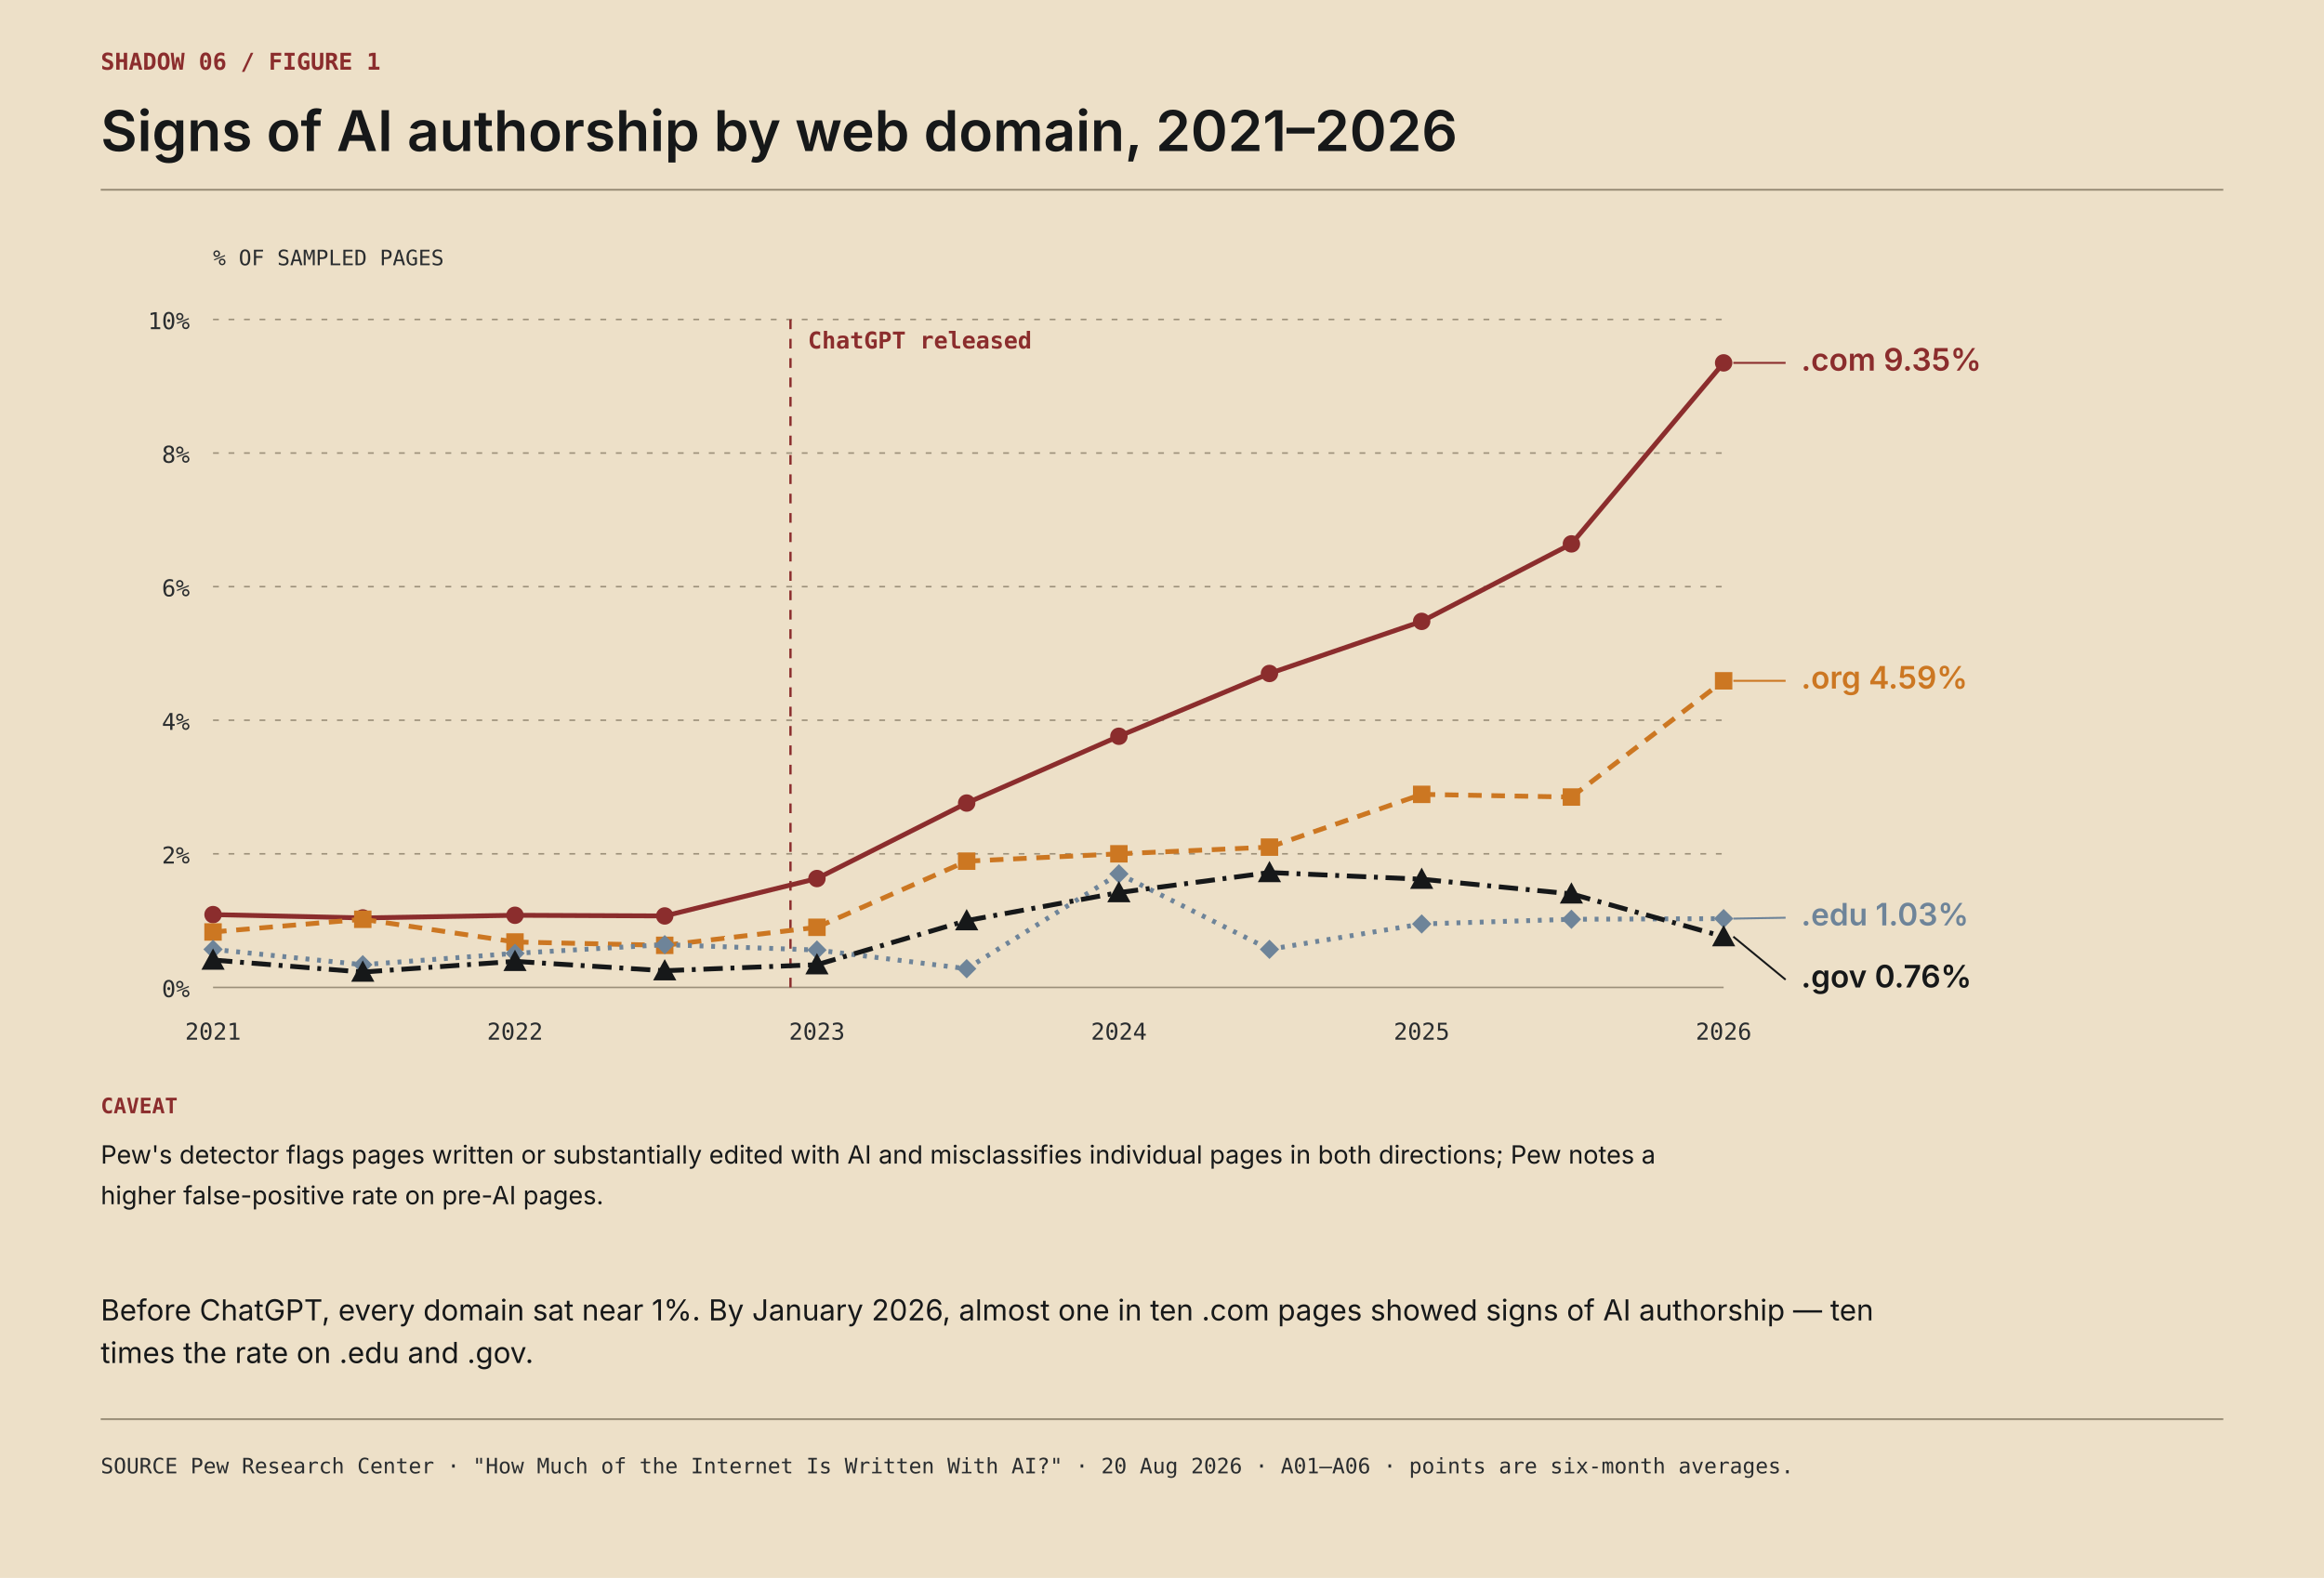
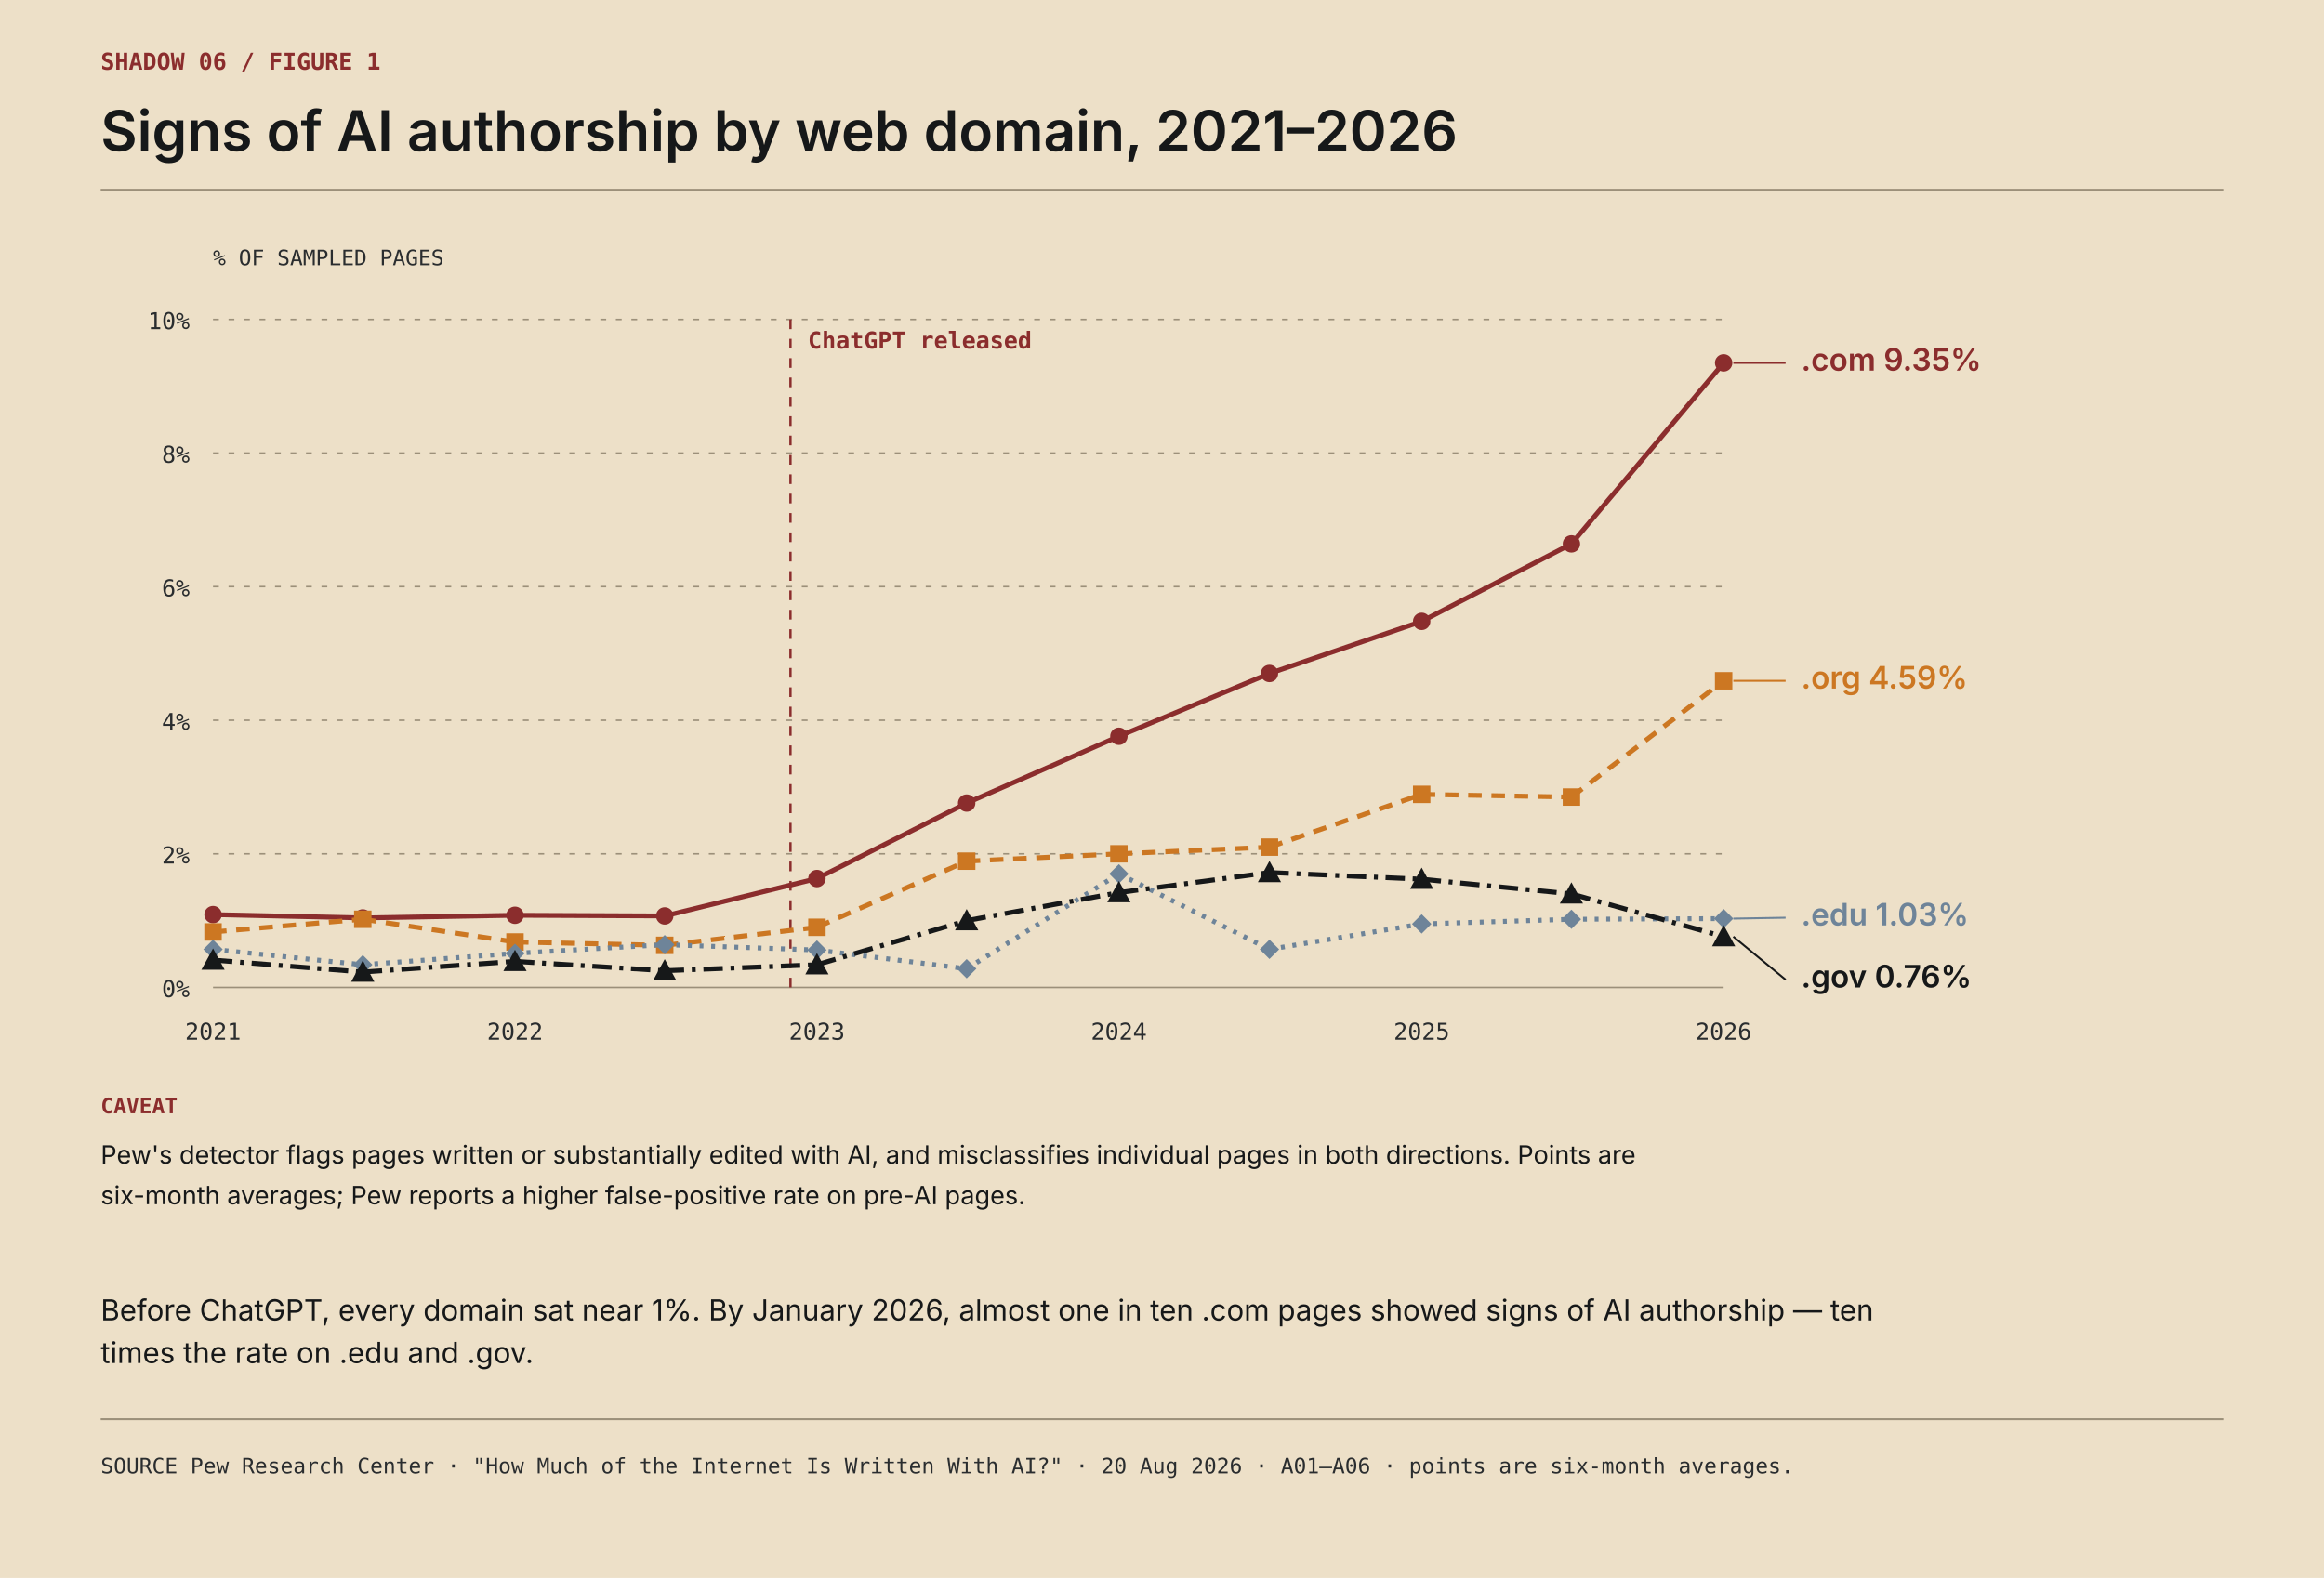
<svg xmlns="http://www.w3.org/2000/svg" width="1200" height="815" viewBox="0 0 1200 815" role="img" aria-labelledby="title desc">
  <rect width="1200" height="815" fill="#EDE0C8" />
  <text x="52" y="36" fill="#8B2D2D" font-family="JetBrains Mono,monospace" font-size="12" font-weight="600" text-anchor="start">SHADOW 06  /  FIGURE 1</text>
  <text x="52" y="78" fill="#161819" font-family="Inter,Arial,sans-serif" font-size="29" font-weight="600" text-anchor="start">Signs of AI authorship by web domain, 2021–2026</text>
  <line x1="52" y1="98" x2="1148" y2="98" stroke="#9C907A" stroke-width="1" />
  <text x="110" y="137" fill="#2A2D2F" font-family="JetBrains Mono,monospace" font-size="11" font-weight="400" text-anchor="start">% OF SAMPLED PAGES</text>
  <line x1="110" y1="510" x2="890" y2="510" stroke="#9C907A" stroke-width="0.8" />
  <text x="98" y="515" fill="#2A2D2F" font-family="JetBrains Mono,monospace" font-size="12" font-weight="400" text-anchor="end">0%</text>
  <line x1="110" y1="441" x2="890" y2="441" stroke="#9C907A" stroke-width="0.8" stroke-dasharray="3 5" />
  <text x="98" y="446" fill="#2A2D2F" font-family="JetBrains Mono,monospace" font-size="12" font-weight="400" text-anchor="end">2%</text>
  <line x1="110" y1="372" x2="890" y2="372" stroke="#9C907A" stroke-width="0.8" stroke-dasharray="3 5" />
  <text x="98" y="377" fill="#2A2D2F" font-family="JetBrains Mono,monospace" font-size="12" font-weight="400" text-anchor="end">4%</text>
  <line x1="110" y1="303" x2="890" y2="303" stroke="#9C907A" stroke-width="0.8" stroke-dasharray="3 5" />
  <text x="98" y="308" fill="#2A2D2F" font-family="JetBrains Mono,monospace" font-size="12" font-weight="400" text-anchor="end">6%</text>
  <line x1="110" y1="234" x2="890" y2="234" stroke="#9C907A" stroke-width="0.8" stroke-dasharray="3 5" />
  <text x="98" y="239" fill="#2A2D2F" font-family="JetBrains Mono,monospace" font-size="12" font-weight="400" text-anchor="end">8%</text>
  <line x1="110" y1="165" x2="890" y2="165" stroke="#9C907A" stroke-width="0.8" stroke-dasharray="3 5" />
  <text x="98" y="170" fill="#2A2D2F" font-family="JetBrains Mono,monospace" font-size="12" font-weight="400" text-anchor="end">10%</text>
  <text x="110" y="537" fill="#2A2D2F" font-family="JetBrains Mono,monospace" font-size="12" font-weight="400" text-anchor="middle">2021</text>
  <text x="265.915" y="537" fill="#2A2D2F" font-family="JetBrains Mono,monospace" font-size="12" font-weight="400" text-anchor="middle">2022</text>
  <text x="421.829" y="537" fill="#2A2D2F" font-family="JetBrains Mono,monospace" font-size="12" font-weight="400" text-anchor="middle">2023</text>
  <text x="577.744" y="537" fill="#2A2D2F" font-family="JetBrains Mono,monospace" font-size="12" font-weight="400" text-anchor="middle">2024</text>
  <text x="734.085" y="537" fill="#2A2D2F" font-family="JetBrains Mono,monospace" font-size="12" font-weight="400" text-anchor="middle">2025</text>
  <text x="890" y="537" fill="#2A2D2F" font-family="JetBrains Mono,monospace" font-size="12" font-weight="400" text-anchor="middle">2026</text>
  <line x1="408.16" y1="165" x2="408.16" y2="510" stroke="#8B2D2D" stroke-width="1.2" stroke-dasharray="5 5" />
  <text x="417.16" y="180" fill="#8B2D2D" font-family="JetBrains Mono,monospace" font-size="12" font-weight="600" text-anchor="start">ChatGPT released</text>
  <line x1="110" y1="472.395" x2="187.317" y2="474.12" stroke="#8B2D2D" stroke-width="2.5" />
  <line x1="187.317" y1="474.12" x2="265.915" y2="472.74" stroke="#8B2D2D" stroke-width="2.5" />
  <line x1="265.915" y1="472.74" x2="343.231" y2="473.085" stroke="#8B2D2D" stroke-width="2.5" />
  <line x1="343.231" y1="473.085" x2="421.829" y2="453.765" stroke="#8B2D2D" stroke-width="2.5" />
  <line x1="421.829" y1="453.765" x2="499.146" y2="414.78" stroke="#8B2D2D" stroke-width="2.5" />
  <line x1="499.146" y1="414.78" x2="577.744" y2="380.28" stroke="#8B2D2D" stroke-width="2.5" />
  <line x1="577.744" y1="380.28" x2="655.487" y2="347.85" stroke="#8B2D2D" stroke-width="2.5" />
  <line x1="655.487" y1="347.85" x2="734.085" y2="320.94" stroke="#8B2D2D" stroke-width="2.5" />
  <line x1="734.085" y1="320.94" x2="811.402" y2="280.92" stroke="#8B2D2D" stroke-width="2.5" />
  <line x1="811.402" y1="280.92" x2="890" y2="187.425" stroke="#8B2D2D" stroke-width="2.5" />
  <circle cx="110" cy="472.395" r="4.5" fill="#8B2D2D" data-row="0" data-field="com" data-value="1.09" data-x="110" data-y="472.395" />
  <circle cx="187.317" cy="474.12" r="4.5" fill="#8B2D2D" data-row="1" data-field="com" data-value="1.04" data-x="187.317" data-y="474.12" />
  <circle cx="265.915" cy="472.74" r="4.5" fill="#8B2D2D" data-row="2" data-field="com" data-value="1.08" data-x="265.915" data-y="472.74" />
  <circle cx="343.231" cy="473.085" r="4.5" fill="#8B2D2D" data-row="3" data-field="com" data-value="1.07" data-x="343.231" data-y="473.085" />
  <circle cx="421.829" cy="453.765" r="4.5" fill="#8B2D2D" data-row="4" data-field="com" data-value="1.63" data-x="421.829" data-y="453.765" />
  <circle cx="499.146" cy="414.78" r="4.5" fill="#8B2D2D" data-row="5" data-field="com" data-value="2.76" data-x="499.146" data-y="414.78" />
  <circle cx="577.744" cy="380.28" r="4.5" fill="#8B2D2D" data-row="6" data-field="com" data-value="3.76" data-x="577.744" data-y="380.28" />
  <circle cx="655.487" cy="347.85" r="4.5" fill="#8B2D2D" data-row="7" data-field="com" data-value="4.7" data-x="655.487" data-y="347.85" />
  <circle cx="734.085" cy="320.94" r="4.5" fill="#8B2D2D" data-row="8" data-field="com" data-value="5.48" data-x="734.085" data-y="320.94" />
  <circle cx="811.402" cy="280.92" r="4.5" fill="#8B2D2D" data-row="9" data-field="com" data-value="6.64" data-x="811.402" data-y="280.92" />
  <circle cx="890" cy="187.425" r="4.5" fill="#8B2D2D" data-row="10" data-field="com" data-value="9.35" data-x="890" data-y="187.425" />
  <line x1="895" y1="187.425" x2="922" y2="187.425" stroke="#8B2D2D" stroke-width="1" />
  <text x="930" y="191.425" fill="#8B2D2D" font-family="Inter,Arial,sans-serif" font-size="16" font-weight="600" text-anchor="start">.com 9.35%</text>
  <line x1="110" y1="481.365" x2="187.317" y2="474.81" stroke="#CC7722" stroke-width="2.5" stroke-dasharray="7 5" />
  <line x1="187.317" y1="474.81" x2="265.915" y2="486.54" stroke="#CC7722" stroke-width="2.5" stroke-dasharray="7 5" />
  <line x1="265.915" y1="486.54" x2="343.231" y2="488.265" stroke="#CC7722" stroke-width="2.5" stroke-dasharray="7 5" />
  <line x1="343.231" y1="488.265" x2="421.829" y2="478.95" stroke="#CC7722" stroke-width="2.5" stroke-dasharray="7 5" />
  <line x1="421.829" y1="478.95" x2="499.146" y2="444.795" stroke="#CC7722" stroke-width="2.5" stroke-dasharray="7 5" />
  <line x1="499.146" y1="444.795" x2="577.744" y2="441" stroke="#CC7722" stroke-width="2.5" stroke-dasharray="7 5" />
  <line x1="577.744" y1="441" x2="655.487" y2="437.55" stroke="#CC7722" stroke-width="2.5" stroke-dasharray="7 5" />
  <line x1="655.487" y1="437.55" x2="734.085" y2="410.295" stroke="#CC7722" stroke-width="2.5" stroke-dasharray="7 5" />
  <line x1="734.085" y1="410.295" x2="811.402" y2="411.675" stroke="#CC7722" stroke-width="2.5" stroke-dasharray="7 5" />
  <line x1="811.402" y1="411.675" x2="890" y2="351.645" stroke="#CC7722" stroke-width="2.5" stroke-dasharray="7 5" />
  <rect x="105.5" y="476.865" width="9" height="9" fill="#CC7722" data-row="0" data-field="org" data-value="0.83" data-x="110" data-y="481.365" />
  <rect x="182.817" y="470.31" width="9" height="9" fill="#CC7722" data-row="1" data-field="org" data-value="1.02" data-x="187.317" data-y="474.81" />
  <rect x="261.415" y="482.04" width="9" height="9" fill="#CC7722" data-row="2" data-field="org" data-value="0.68" data-x="265.915" data-y="486.54" />
  <rect x="338.731" y="483.765" width="9" height="9" fill="#CC7722" data-row="3" data-field="org" data-value="0.63" data-x="343.231" data-y="488.265" />
  <rect x="417.329" y="474.45" width="9" height="9" fill="#CC7722" data-row="4" data-field="org" data-value="0.9" data-x="421.829" data-y="478.95" />
  <rect x="494.646" y="440.295" width="9" height="9" fill="#CC7722" data-row="5" data-field="org" data-value="1.89" data-x="499.146" data-y="444.795" />
  <rect x="573.244" y="436.5" width="9" height="9" fill="#CC7722" data-row="6" data-field="org" data-value="2" data-x="577.744" data-y="441" />
  <rect x="650.987" y="433.05" width="9" height="9" fill="#CC7722" data-row="7" data-field="org" data-value="2.1" data-x="655.487" data-y="437.55" />
  <rect x="729.585" y="405.795" width="9" height="9" fill="#CC7722" data-row="8" data-field="org" data-value="2.89" data-x="734.085" data-y="410.295" />
  <rect x="806.902" y="407.175" width="9" height="9" fill="#CC7722" data-row="9" data-field="org" data-value="2.85" data-x="811.402" data-y="411.675" />
  <rect x="885.5" y="347.145" width="9" height="9" fill="#CC7722" data-row="10" data-field="org" data-value="4.59" data-x="890" data-y="351.645" />
  <line x1="895" y1="351.645" x2="922" y2="351.645" stroke="#CC7722" stroke-width="1" />
  <text x="930" y="355.645" fill="#CC7722" font-family="Inter,Arial,sans-serif" font-size="16" font-weight="600" text-anchor="start">.org 4.59%</text>
  <line x1="110" y1="490.335" x2="187.317" y2="498.27" stroke="#6E8499" stroke-width="2.5" stroke-dasharray="2 4" />
  <line x1="187.317" y1="498.27" x2="265.915" y2="492.405" stroke="#6E8499" stroke-width="2.5" stroke-dasharray="2 4" />
  <line x1="265.915" y1="492.405" x2="343.231" y2="487.92" stroke="#6E8499" stroke-width="2.5" stroke-dasharray="2 4" />
  <line x1="343.231" y1="487.92" x2="421.829" y2="490.68" stroke="#6E8499" stroke-width="2.5" stroke-dasharray="2 4" />
  <line x1="421.829" y1="490.68" x2="499.146" y2="500.34" stroke="#6E8499" stroke-width="2.5" stroke-dasharray="2 4" />
  <line x1="499.146" y1="500.34" x2="577.744" y2="451.35" stroke="#6E8499" stroke-width="2.5" stroke-dasharray="2 4" />
  <line x1="577.744" y1="451.35" x2="655.487" y2="490.335" stroke="#6E8499" stroke-width="2.5" stroke-dasharray="2 4" />
  <line x1="655.487" y1="490.335" x2="734.085" y2="477.225" stroke="#6E8499" stroke-width="2.5" stroke-dasharray="2 4" />
  <line x1="734.085" y1="477.225" x2="811.402" y2="474.81" stroke="#6E8499" stroke-width="2.5" stroke-dasharray="2 4" />
  <line x1="811.402" y1="474.81" x2="890" y2="474.465" stroke="#6E8499" stroke-width="2.5" stroke-dasharray="2 4" />
  <path d="M 110 485.335 L 115 490.335 L 110 495.335 L 105 490.335 Z" fill="#6E8499" data-row="0" data-field="edu" data-value="0.57" data-x="110" data-y="490.335" />
  <path d="M 187.317 493.27 L 192.317 498.27 L 187.317 503.27 L 182.317 498.27 Z" fill="#6E8499" data-row="1" data-field="edu" data-value="0.34" data-x="187.317" data-y="498.27" />
  <path d="M 265.915 487.405 L 270.915 492.405 L 265.915 497.405 L 260.915 492.405 Z" fill="#6E8499" data-row="2" data-field="edu" data-value="0.51" data-x="265.915" data-y="492.405" />
  <path d="M 343.231 482.92 L 348.231 487.92 L 343.231 492.92 L 338.231 487.92 Z" fill="#6E8499" data-row="3" data-field="edu" data-value="0.64" data-x="343.231" data-y="487.92" />
  <path d="M 421.829 485.68 L 426.829 490.68 L 421.829 495.68 L 416.829 490.68 Z" fill="#6E8499" data-row="4" data-field="edu" data-value="0.56" data-x="421.829" data-y="490.68" />
  <path d="M 499.146 495.34 L 504.146 500.34 L 499.146 505.34 L 494.146 500.34 Z" fill="#6E8499" data-row="5" data-field="edu" data-value="0.28" data-x="499.146" data-y="500.34" />
  <path d="M 577.744 446.35 L 582.744 451.35 L 577.744 456.35 L 572.744 451.35 Z" fill="#6E8499" data-row="6" data-field="edu" data-value="1.7" data-x="577.744" data-y="451.35" />
  <path d="M 655.487 485.335 L 660.487 490.335 L 655.487 495.335 L 650.487 490.335 Z" fill="#6E8499" data-row="7" data-field="edu" data-value="0.57" data-x="655.487" data-y="490.335" />
  <path d="M 734.085 472.225 L 739.085 477.225 L 734.085 482.225 L 729.085 477.225 Z" fill="#6E8499" data-row="8" data-field="edu" data-value="0.95" data-x="734.085" data-y="477.225" />
  <path d="M 811.402 469.81 L 816.402 474.81 L 811.402 479.81 L 806.402 474.81 Z" fill="#6E8499" data-row="9" data-field="edu" data-value="1.02" data-x="811.402" data-y="474.81" />
  <path d="M 890 469.465 L 895 474.465 L 890 479.465 L 885 474.465 Z" fill="#6E8499" data-row="10" data-field="edu" data-value="1.03" data-x="890" data-y="474.465" />
  <line x1="895" y1="474.465" x2="922" y2="474" stroke="#6E8499" stroke-width="1" />
  <text x="930" y="478" fill="#6E8499" font-family="Inter,Arial,sans-serif" font-size="16" font-weight="600" text-anchor="start">.edu 1.03%</text>
  <line x1="110" y1="495.855" x2="187.317" y2="502.065" stroke="#161819" stroke-width="2.5" stroke-dasharray="10 4 2 4" />
  <line x1="187.317" y1="502.065" x2="265.915" y2="496.545" stroke="#161819" stroke-width="2.5" stroke-dasharray="10 4 2 4" />
  <line x1="265.915" y1="496.545" x2="343.231" y2="501.375" stroke="#161819" stroke-width="2.5" stroke-dasharray="10 4 2 4" />
  <line x1="343.231" y1="501.375" x2="421.829" y2="498.27" stroke="#161819" stroke-width="2.5" stroke-dasharray="10 4 2 4" />
  <line x1="421.829" y1="498.27" x2="499.146" y2="475.5" stroke="#161819" stroke-width="2.5" stroke-dasharray="10 4 2 4" />
  <line x1="499.146" y1="475.5" x2="577.744" y2="461.01" stroke="#161819" stroke-width="2.5" stroke-dasharray="10 4 2 4" />
  <line x1="577.744" y1="461.01" x2="655.487" y2="450.66" stroke="#161819" stroke-width="2.5" stroke-dasharray="10 4 2 4" />
  <line x1="655.487" y1="450.66" x2="734.085" y2="454.11" stroke="#161819" stroke-width="2.5" stroke-dasharray="10 4 2 4" />
  <line x1="734.085" y1="454.11" x2="811.402" y2="461.7" stroke="#161819" stroke-width="2.5" stroke-dasharray="10 4 2 4" />
  <line x1="811.402" y1="461.7" x2="890" y2="483.78" stroke="#161819" stroke-width="2.5" stroke-dasharray="10 4 2 4" />
  <path d="M 110 489.855 L 116 500.855 L 104 500.855 Z" fill="#161819" data-row="0" data-field="gov" data-value="0.41" data-x="110" data-y="495.855" />
  <path d="M 187.317 496.065 L 193.317 507.065 L 181.317 507.065 Z" fill="#161819" data-row="1" data-field="gov" data-value="0.23" data-x="187.317" data-y="502.065" />
  <path d="M 265.915 490.545 L 271.915 501.545 L 259.915 501.545 Z" fill="#161819" data-row="2" data-field="gov" data-value="0.39" data-x="265.915" data-y="496.545" />
  <path d="M 343.231 495.375 L 349.231 506.375 L 337.231 506.375 Z" fill="#161819" data-row="3" data-field="gov" data-value="0.25" data-x="343.231" data-y="501.375" />
  <path d="M 421.829 492.27 L 427.829 503.27 L 415.829 503.27 Z" fill="#161819" data-row="4" data-field="gov" data-value="0.34" data-x="421.829" data-y="498.27" />
  <path d="M 499.146 469.5 L 505.146 480.5 L 493.146 480.5 Z" fill="#161819" data-row="5" data-field="gov" data-value="1" data-x="499.146" data-y="475.5" />
  <path d="M 577.744 455.01 L 583.744 466.01 L 571.744 466.01 Z" fill="#161819" data-row="6" data-field="gov" data-value="1.42" data-x="577.744" data-y="461.01" />
  <path d="M 655.487 444.66 L 661.487 455.66 L 649.487 455.66 Z" fill="#161819" data-row="7" data-field="gov" data-value="1.72" data-x="655.487" data-y="450.66" />
  <path d="M 734.085 448.11 L 740.085 459.11 L 728.085 459.11 Z" fill="#161819" data-row="8" data-field="gov" data-value="1.62" data-x="734.085" data-y="454.11" />
  <path d="M 811.402 455.7 L 817.402 466.7 L 805.402 466.7 Z" fill="#161819" data-row="9" data-field="gov" data-value="1.4" data-x="811.402" data-y="461.7" />
  <path d="M 890 477.78 L 896 488.78 L 884 488.78 Z" fill="#161819" data-row="10" data-field="gov" data-value="0.76" data-x="890" data-y="483.78" />
  <line x1="895" y1="483.78" x2="922" y2="506" stroke="#161819" stroke-width="1" />
  <text x="930" y="510" fill="#161819" font-family="Inter,Arial,sans-serif" font-size="16" font-weight="600" text-anchor="start">.gov 0.76%</text>
  <text x="52" y="575" fill="#8B2D2D" font-family="JetBrains Mono,monospace" font-size="11" font-weight="600" text-anchor="start">CAVEAT</text>
-   <text x="52" y="601" fill="#161819" font-family="Inter,Arial,sans-serif" font-size="13" font-weight="400" text-anchor="start">Pew's detector flags pages written or substantially edited with AI and misclassifies individual pages in both directions; Pew notes a</text>
-   <text x="52" y="622" fill="#161819" font-family="Inter,Arial,sans-serif" font-size="13" font-weight="400" text-anchor="start">higher false-positive rate on pre-AI pages.</text>
+   <text x="52" y="601" fill="#161819" font-family="Inter,Arial,sans-serif" font-size="13" font-weight="400" text-anchor="start">Pew's detector flags pages written or substantially edited with AI, and misclassifies individual pages in both directions. Points are</text>
+   <text x="52" y="622" fill="#161819" font-family="Inter,Arial,sans-serif" font-size="13" font-weight="400" text-anchor="start">six-month averages; Pew reports a higher false-positive rate on pre-AI pages.</text>
  <text x="52" y="682" fill="#161819" font-family="Inter,Arial,sans-serif" font-size="15" font-weight="400" text-anchor="start">Before ChatGPT, every domain sat near 1%. By January 2026, almost one in ten .com pages showed signs of AI authorship — ten</text>
  <text x="52" y="704" fill="#161819" font-family="Inter,Arial,sans-serif" font-size="15" font-weight="400" text-anchor="start">times the rate on .edu and .gov.</text>
  <line x1="52" y1="733" x2="1148" y2="733" stroke="#9C907A" stroke-width="1" />
  <text x="52" y="761" fill="#2A2D2F" font-family="JetBrains Mono,monospace" font-size="11" font-weight="400" text-anchor="start">SOURCE  Pew Research Center · "How Much of the Internet Is Written With AI?" · 20 Aug 2026 · A01–A06 · points are six-month averages.</text>
</svg>
